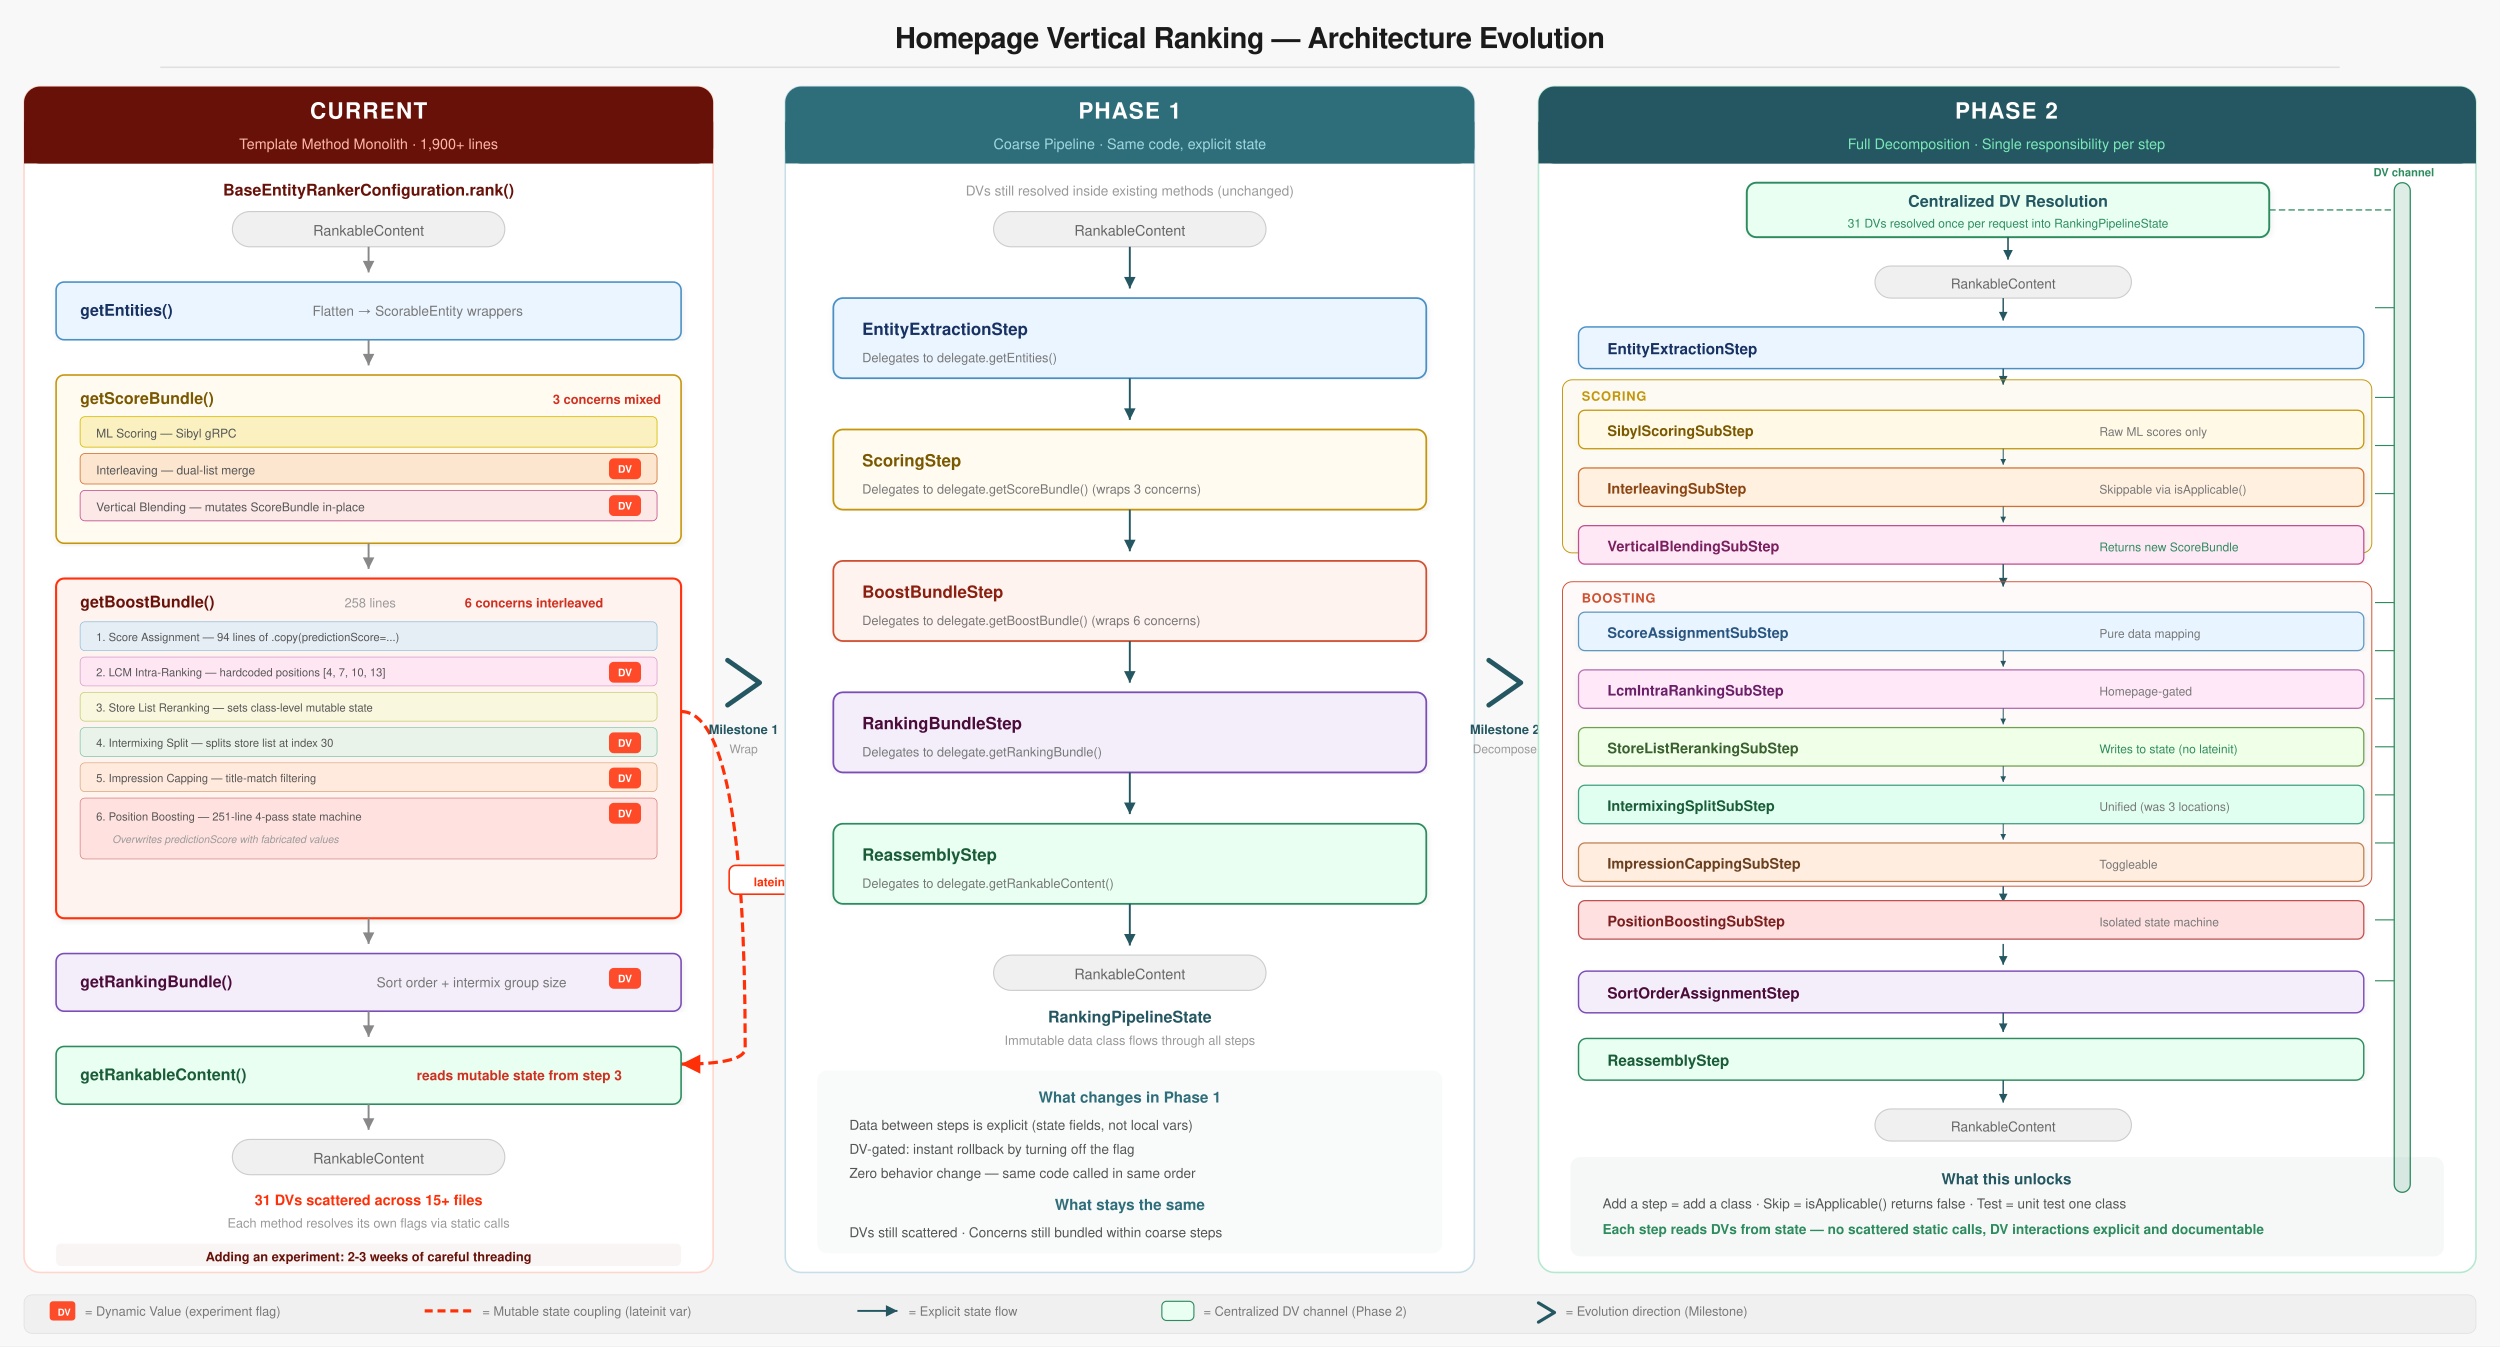
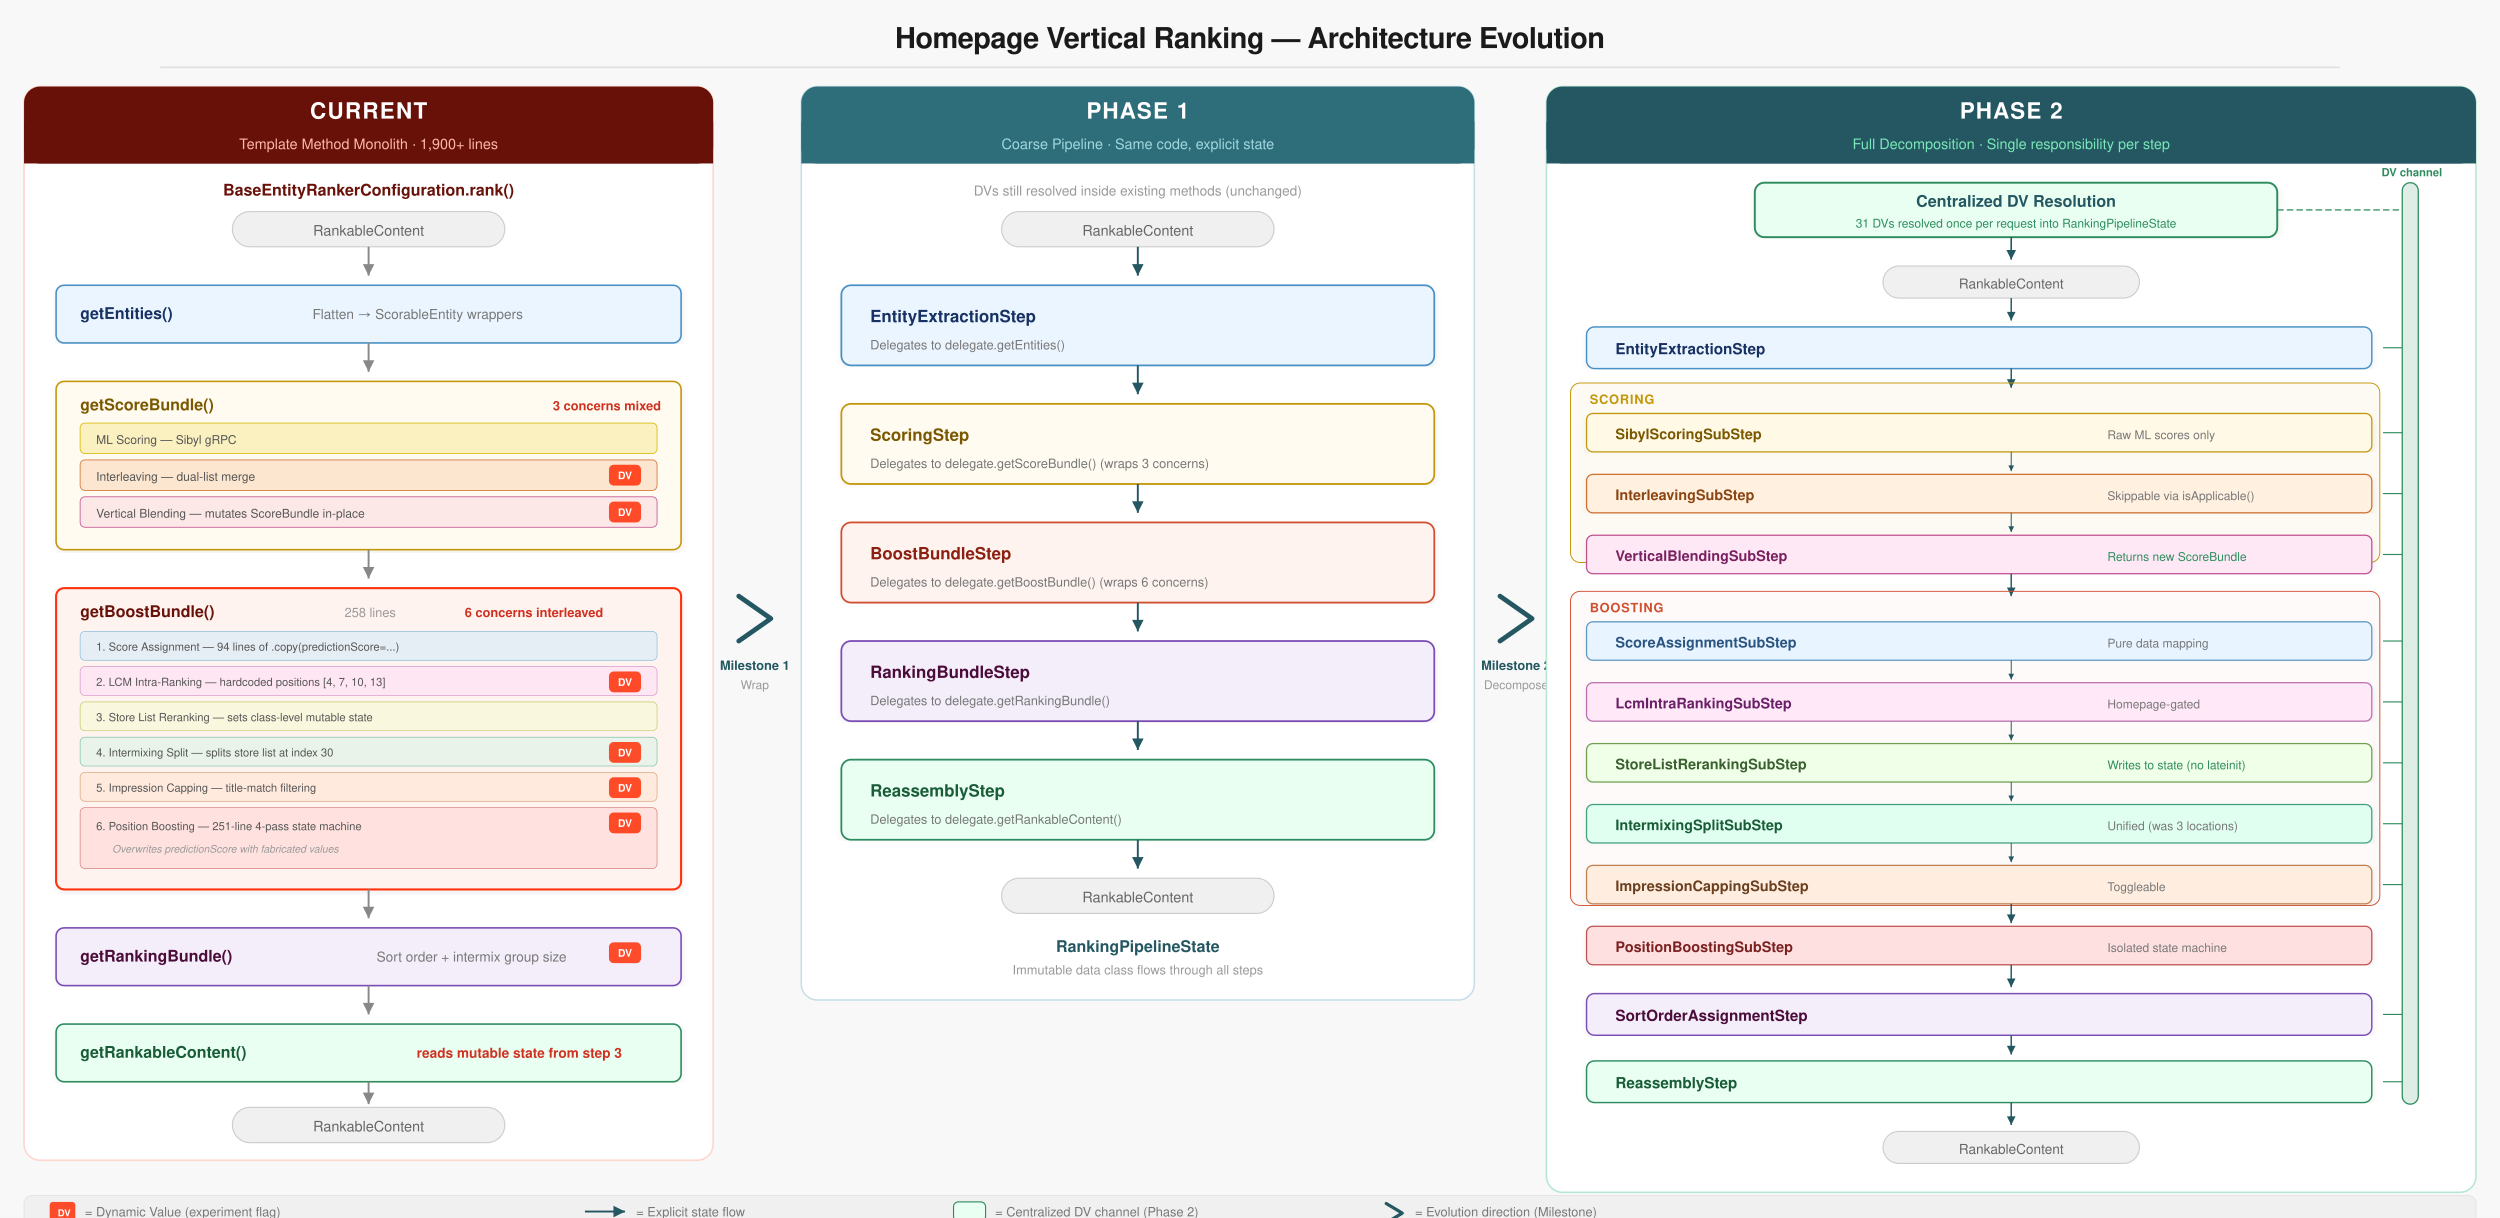
- <svg xmlns="http://www.w3.org/2000/svg" viewBox="0 0 1560 840" font-family="-apple-system, system-ui, 'Segoe UI', Helvetica, sans-serif">
+ <svg xmlns="http://www.w3.org/2000/svg" viewBox="0 0 1560 760" font-family="-apple-system, system-ui, 'Segoe UI', Helvetica, sans-serif">
  <defs>
    <filter id="sh" x="-2%" y="-2%" width="104%" height="104%">
      <feDropShadow dx="0.5" dy="1.5" stdDeviation="2" flood-opacity="0.07" />
    </filter>
    <marker id="arrow" viewBox="0 0 10 10" refX="10" refY="5" markerWidth="6" markerHeight="6" orient="auto">
      <path d="M 0 0 L 10 5 L 0 10 Z" fill="#888" />
    </marker>
    <marker id="arrowTeal" viewBox="0 0 10 10" refX="10" refY="5" markerWidth="6" markerHeight="6" orient="auto">
      <path d="M 0 0 L 10 5 L 0 10 Z" fill="#245761" />
    </marker>
-     <marker id="arrowRed" viewBox="0 0 10 10" refX="10" refY="5" markerWidth="6" markerHeight="6" orient="auto">
-       <path d="M 0 0 L 10 5 L 0 10 Z" fill="#FF3008" />
-     </marker>
  </defs>
-   <rect width="1560" height="840" fill="#F8F8F8" />
+   <rect width="1560" height="760" fill="#F8F8F8" />
  <text x="780" y="30" text-anchor="middle" font-size="18" font-weight="700" fill="#1A1A1A" letter-spacing="-0.3">Homepage Vertical Ranking — Architecture Evolution</text>
  <line x1="100" y1="42" x2="1460" y2="42" stroke="#E0E0E0" stroke-width="1" />
  <g transform="translate(15, 54)">
-     <rect x="0" y="0" width="430" height="740" rx="10" fill="white" stroke="#FFD6CC" stroke-width="1" />
+     <rect x="0" y="0" width="430" height="670" rx="10" fill="white" stroke="#FFD6CC" stroke-width="1" />
    <rect x="0" y="0" width="430" height="48" rx="10" fill="#681109" />
    <rect x="0" y="22" width="430" height="26" fill="#681109" />
    <text x="215" y="20" text-anchor="middle" font-size="14" font-weight="700" fill="white" letter-spacing="0.8">CURRENT</text>
    <text x="215" y="39" text-anchor="middle" font-size="9" fill="#FFB8A8">Template Method Monolith · 1,900+ lines</text>
    <text x="215" y="68" text-anchor="middle" font-size="10" fill="#681109" font-weight="600">BaseEntityRankerConfiguration.rank()</text>
    <rect x="130" y="78" width="170" height="22" rx="11" fill="#F0F0F0" stroke="#CCC" stroke-width="0.7" />
    <text x="215" y="93" text-anchor="middle" font-size="9" fill="#666">RankableContent</text>
-     <line x1="215" y1="100" x2="215" y2="116" stroke="#888" stroke-width="1.2" marker-end="url(#arrow)" />
-     <rect x="20" y="122" width="390" height="36" rx="5" fill="#EBF5FF" stroke="#4A90C4" stroke-width="1" filter="url(#sh)" />
-     <text x="35" y="143" font-size="10" font-weight="600" fill="#173162">getEntities()</text>
-     <text x="180" y="143" font-size="8.5" fill="#777">Flatten → ScorableEntity wrappers</text>
-     <line x1="215" y1="158" x2="215" y2="174" stroke="#888" stroke-width="1.2" marker-end="url(#arrow)" />
-     <rect x="20" y="180" width="390" height="105" rx="5" fill="#FFFBF0" stroke="#C4960A" stroke-width="1" filter="url(#sh)" />
-     <text x="35" y="198" font-size="10" font-weight="600" fill="#7A5800">getScoreBundle()</text>
-     <text x="330" y="198" font-size="8" fill="#D03020" font-weight="600">3 concerns mixed</text>
-     <rect x="35" y="206" width="360" height="19" rx="3" fill="#F2D531" fill-opacity="0.25" stroke="#D4B800" stroke-width="0.5" />
-     <text x="45" y="219" font-size="7.5" fill="#555">ML Scoring — Sibyl gRPC</text>
-     <rect x="35" y="229" width="360" height="19" rx="3" fill="#F3944D" fill-opacity="0.2" stroke="#D07030" stroke-width="0.5" />
-     <text x="45" y="242" font-size="7.5" fill="#555">Interleaving — dual-list merge</text>
-     <rect x="365" y="232" width="20" height="13" rx="3" fill="#FF3008" fill-opacity="0.85" />
-     <text x="375" y="241" text-anchor="middle" font-size="6.5" fill="white" font-weight="700">DV</text>
-     <rect x="35" y="252" width="360" height="19" rx="3" fill="#F79DCC" fill-opacity="0.2" stroke="#C05090" stroke-width="0.5" />
-     <text x="45" y="265" font-size="7.5" fill="#555">Vertical Blending — mutates ScoreBundle in-place</text>
-     <rect x="365" y="255" width="20" height="13" rx="3" fill="#FF3008" fill-opacity="0.85" />
-     <text x="375" y="264" text-anchor="middle" font-size="6.5" fill="white" font-weight="700">DV</text>
-     <line x1="215" y1="285" x2="215" y2="301" stroke="#888" stroke-width="1.2" marker-end="url(#arrow)" />
-     <rect x="20" y="307" width="390" height="212" rx="5" fill="#FFF3EF" stroke="#FF3008" stroke-width="1.3" filter="url(#sh)" />
-     <text x="35" y="325" font-size="10" font-weight="700" fill="#681109">getBoostBundle()</text>
-     <text x="200" y="325" font-size="8" fill="#999">258 lines</text>
-     <text x="275" y="325" font-size="8" fill="#D03020" font-weight="700">6 concerns interleaved</text>
-     <rect x="35" y="334" width="360" height="18" rx="3" fill="#B8E6FF" fill-opacity="0.35" stroke="#80B8D8" stroke-width="0.4" />
-     <text x="45" y="346" font-size="7" fill="#555">1. Score Assignment — 94 lines of .copy(predictionScore=...)</text>
-     <rect x="35" y="356" width="360" height="18" rx="3" fill="#FFC4FC" fill-opacity="0.3" stroke="#D090C8" stroke-width="0.4" />
-     <text x="45" y="368" font-size="7" fill="#555">2. LCM Intra-Ranking — hardcoded positions [4, 7, 10, 13]</text>
-     <rect x="365" y="359" width="20" height="13" rx="3" fill="#FF3008" fill-opacity="0.85" />
-     <text x="375" y="368" text-anchor="middle" font-size="6.5" fill="white" font-weight="700">DV</text>
-     <rect x="35" y="378" width="360" height="18" rx="3" fill="#EEFFBB" fill-opacity="0.35" stroke="#B8C860" stroke-width="0.4" />
-     <text x="45" y="390" font-size="7" fill="#555">3. Store List Reranking — sets class-level mutable state</text>
-     <rect x="35" y="400" width="360" height="18" rx="3" fill="#B5F0D8" fill-opacity="0.3" stroke="#70C0A0" stroke-width="0.4" />
-     <text x="45" y="412" font-size="7" fill="#555">4. Intermixing Split — splits store list at index 30</text>
-     <rect x="365" y="403" width="20" height="13" rx="3" fill="#FF3008" fill-opacity="0.85" />
-     <text x="375" y="412" text-anchor="middle" font-size="6.5" fill="white" font-weight="700">DV</text>
-     <rect x="35" y="422" width="360" height="18" rx="3" fill="#FFD4B0" fill-opacity="0.3" stroke="#D0A070" stroke-width="0.4" />
-     <text x="45" y="434" font-size="7" fill="#555">5. Impression Capping — title-match filtering</text>
-     <rect x="365" y="425" width="20" height="13" rx="3" fill="#FF3008" fill-opacity="0.85" />
-     <text x="375" y="434" text-anchor="middle" font-size="6.5" fill="white" font-weight="700">DV</text>
-     <rect x="35" y="444" width="360" height="38" rx="3" fill="#FFB0B0" fill-opacity="0.25" stroke="#D07070" stroke-width="0.4" />
-     <text x="45" y="458" font-size="7" fill="#555">6. Position Boosting — 251-line 4-pass state machine</text>
-     <text x="55" y="472" font-size="6.5" fill="#999" font-style="italic">Overwrites predictionScore with fabricated values</text>
-     <rect x="365" y="447" width="20" height="13" rx="3" fill="#FF3008" fill-opacity="0.85" />
-     <text x="375" y="456" text-anchor="middle" font-size="6.5" fill="white" font-weight="700">DV</text>
-     <path d="M 410 390 Q 450 390, 450 600 Q 450 610, 410 610" fill="none" stroke="#FF3008" stroke-width="2" stroke-dasharray="6,3" marker-end="url(#arrowRed)" />
-     <rect x="440" y="486" width="68" height="18" rx="4" fill="white" stroke="#FF3008" stroke-width="1" />
-     <text x="474" y="499" text-anchor="middle" font-size="7.5" fill="#FF3008" font-weight="700">lateinit var</text>
-     <line x1="215" y1="519" x2="215" y2="535" stroke="#888" stroke-width="1.2" marker-end="url(#arrow)" />
-     <rect x="20" y="541" width="390" height="36" rx="5" fill="#F3EEFA" stroke="#7B4DB5" stroke-width="1" filter="url(#sh)" />
-     <text x="35" y="562" font-size="10" font-weight="600" fill="#4c0c3a">getRankingBundle()</text>
-     <text x="220" y="562" font-size="8.5" fill="#777">Sort order + intermix group size</text>
-     <rect x="365" y="550" width="20" height="13" rx="3" fill="#FF3008" fill-opacity="0.85" />
-     <text x="375" y="559" text-anchor="middle" font-size="6.5" fill="white" font-weight="700">DV</text>
-     <line x1="215" y1="577" x2="215" y2="593" stroke="#888" stroke-width="1.2" marker-end="url(#arrow)" />
-     <rect x="20" y="599" width="390" height="36" rx="5" fill="#E8FFF2" stroke="#2D8B5E" stroke-width="1" filter="url(#sh)" />
-     <text x="35" y="620" font-size="10" font-weight="600" fill="#1A5C38">getRankableContent()</text>
-     <text x="245" y="620" font-size="8.5" fill="#D03020" font-weight="600">reads mutable state from step 3</text>
-     <line x1="215" y1="635" x2="215" y2="651" stroke="#888" stroke-width="1.2" marker-end="url(#arrow)" />
-     <rect x="130" y="657" width="170" height="22" rx="11" fill="#F0F0F0" stroke="#CCC" stroke-width="0.7" />
-     <text x="215" y="672" text-anchor="middle" font-size="9" fill="#666">RankableContent</text>
-     <text x="215" y="698" text-anchor="middle" font-size="9" fill="#FF3008" font-weight="600">31 DVs scattered across 15+ files</text>
-     <text x="215" y="712" text-anchor="middle" font-size="8" fill="#999">Each method resolves its own flags via static calls</text>
-     <rect x="20" y="722" width="390" height="14" rx="3" fill="#681109" fill-opacity="0.04" />
-     <text x="215" y="733" text-anchor="middle" font-size="8" fill="#681109" font-weight="600">Adding an experiment: 2-3 weeks of careful threading</text>
-   </g>
-   <g transform="translate(448, 410)">
+     <line x1="215" y1="100" x2="215" y2="118" stroke="#888" stroke-width="1.2" marker-end="url(#arrow)" />
+     <rect x="20" y="124" width="390" height="36" rx="5" fill="#EBF5FF" stroke="#4A90C4" stroke-width="1" filter="url(#sh)" />
+     <text x="35" y="145" font-size="10" font-weight="600" fill="#173162">getEntities()</text>
+     <text x="180" y="145" font-size="8.5" fill="#777">Flatten → ScorableEntity wrappers</text>
+     <line x1="215" y1="160" x2="215" y2="178" stroke="#888" stroke-width="1.2" marker-end="url(#arrow)" />
+     <rect x="20" y="184" width="390" height="105" rx="5" fill="#FFFBF0" stroke="#C4960A" stroke-width="1" filter="url(#sh)" />
+     <text x="35" y="202" font-size="10" font-weight="600" fill="#7A5800">getScoreBundle()</text>
+     <text x="330" y="202" font-size="8" fill="#D03020" font-weight="600">3 concerns mixed</text>
+     <rect x="35" y="210" width="360" height="19" rx="3" fill="#F2D531" fill-opacity="0.25" stroke="#D4B800" stroke-width="0.5" />
+     <text x="45" y="223" font-size="7.5" fill="#555">ML Scoring — Sibyl gRPC</text>
+     <rect x="35" y="233" width="360" height="19" rx="3" fill="#F3944D" fill-opacity="0.2" stroke="#D07030" stroke-width="0.5" />
+     <text x="45" y="246" font-size="7.5" fill="#555">Interleaving — dual-list merge</text>
+     <rect x="365" y="236" width="20" height="13" rx="3" fill="#FF3008" fill-opacity="0.85" />
+     <text x="375" y="245" text-anchor="middle" font-size="6.5" fill="white" font-weight="700">DV</text>
+     <rect x="35" y="256" width="360" height="19" rx="3" fill="#F79DCC" fill-opacity="0.2" stroke="#C05090" stroke-width="0.5" />
+     <text x="45" y="269" font-size="7.5" fill="#555">Vertical Blending — mutates ScoreBundle in-place</text>
+     <rect x="365" y="259" width="20" height="13" rx="3" fill="#FF3008" fill-opacity="0.85" />
+     <text x="375" y="268" text-anchor="middle" font-size="6.5" fill="white" font-weight="700">DV</text>
+     <line x1="215" y1="289" x2="215" y2="307" stroke="#888" stroke-width="1.2" marker-end="url(#arrow)" />
+     <rect x="20" y="313" width="390" height="188" rx="5" fill="#FFF3EF" stroke="#FF3008" stroke-width="1.3" filter="url(#sh)" />
+     <text x="35" y="331" font-size="10" font-weight="700" fill="#681109">getBoostBundle()</text>
+     <text x="200" y="331" font-size="8" fill="#999">258 lines</text>
+     <text x="275" y="331" font-size="8" fill="#D03020" font-weight="700">6 concerns interleaved</text>
+     <rect x="35" y="340" width="360" height="18" rx="3" fill="#B8E6FF" fill-opacity="0.35" stroke="#80B8D8" stroke-width="0.4" />
+     <text x="45" y="352" font-size="7" fill="#555">1. Score Assignment — 94 lines of .copy(predictionScore=...)</text>
+     <rect x="35" y="362" width="360" height="18" rx="3" fill="#FFC4FC" fill-opacity="0.3" stroke="#D090C8" stroke-width="0.4" />
+     <text x="45" y="374" font-size="7" fill="#555">2. LCM Intra-Ranking — hardcoded positions [4, 7, 10, 13]</text>
+     <rect x="365" y="365" width="20" height="13" rx="3" fill="#FF3008" fill-opacity="0.85" />
+     <text x="375" y="374" text-anchor="middle" font-size="6.5" fill="white" font-weight="700">DV</text>
+     <rect x="35" y="384" width="360" height="18" rx="3" fill="#EEFFBB" fill-opacity="0.35" stroke="#B8C860" stroke-width="0.4" />
+     <text x="45" y="396" font-size="7" fill="#555">3. Store List Reranking — sets class-level mutable state</text>
+     <rect x="35" y="406" width="360" height="18" rx="3" fill="#B5F0D8" fill-opacity="0.3" stroke="#70C0A0" stroke-width="0.4" />
+     <text x="45" y="418" font-size="7" fill="#555">4. Intermixing Split — splits store list at index 30</text>
+     <rect x="365" y="409" width="20" height="13" rx="3" fill="#FF3008" fill-opacity="0.85" />
+     <text x="375" y="418" text-anchor="middle" font-size="6.5" fill="white" font-weight="700">DV</text>
+     <rect x="35" y="428" width="360" height="18" rx="3" fill="#FFD4B0" fill-opacity="0.3" stroke="#D0A070" stroke-width="0.4" />
+     <text x="45" y="440" font-size="7" fill="#555">5. Impression Capping — title-match filtering</text>
+     <rect x="365" y="431" width="20" height="13" rx="3" fill="#FF3008" fill-opacity="0.85" />
+     <text x="375" y="440" text-anchor="middle" font-size="6.5" fill="white" font-weight="700">DV</text>
+     <rect x="35" y="450" width="360" height="38" rx="3" fill="#FFB0B0" fill-opacity="0.25" stroke="#D07070" stroke-width="0.4" />
+     <text x="45" y="464" font-size="7" fill="#555">6. Position Boosting — 251-line 4-pass state machine</text>
+     <text x="55" y="478" font-size="6.5" fill="#999" font-style="italic">Overwrites predictionScore with fabricated values</text>
+     <rect x="365" y="453" width="20" height="13" rx="3" fill="#FF3008" fill-opacity="0.85" />
+     <text x="375" y="462" text-anchor="middle" font-size="6.5" fill="white" font-weight="700">DV</text>
+     <line x1="215" y1="501" x2="215" y2="519" stroke="#888" stroke-width="1.2" marker-end="url(#arrow)" />
+     <rect x="20" y="525" width="390" height="36" rx="5" fill="#F3EEFA" stroke="#7B4DB5" stroke-width="1" filter="url(#sh)" />
+     <text x="35" y="546" font-size="10" font-weight="600" fill="#4c0c3a">getRankingBundle()</text>
+     <text x="220" y="546" font-size="8.5" fill="#777">Sort order + intermix group size</text>
+     <rect x="365" y="534" width="20" height="13" rx="3" fill="#FF3008" fill-opacity="0.85" />
+     <text x="375" y="543" text-anchor="middle" font-size="6.5" fill="white" font-weight="700">DV</text>
+     <line x1="215" y1="561" x2="215" y2="579" stroke="#888" stroke-width="1.2" marker-end="url(#arrow)" />
+     <rect x="20" y="585" width="390" height="36" rx="5" fill="#E8FFF2" stroke="#2D8B5E" stroke-width="1" filter="url(#sh)" />
+     <text x="35" y="606" font-size="10" font-weight="600" fill="#1A5C38">getRankableContent()</text>
+     <text x="245" y="606" font-size="8.5" fill="#D03020" font-weight="600">reads mutable state from step 3</text>
+     <line x1="215" y1="621" x2="215" y2="635" stroke="#888" stroke-width="1.2" marker-end="url(#arrow)" />
+     <rect x="130" y="637" width="170" height="22" rx="11" fill="#F0F0F0" stroke="#CCC" stroke-width="0.7" />
+     <text x="215" y="652" text-anchor="middle" font-size="9" fill="#666">RankableContent</text>
+   </g>
+   <g transform="translate(455, 370)">
    <path d="M 6 2 L 26 16 L 6 30" fill="none" stroke="#245761" stroke-width="3" stroke-linecap="round" stroke-linejoin="round" />
    <text x="16" y="48" text-anchor="middle" font-size="8" fill="#245761" font-weight="700">Milestone 1</text>
    <text x="16" y="60" text-anchor="middle" font-size="7.5" fill="#999">Wrap</text>
  </g>
-   <g transform="translate(490, 54)">
-     <rect x="0" y="0" width="430" height="740" rx="10" fill="white" stroke="#C8DFE8" stroke-width="1" />
-     <rect x="0" y="0" width="430" height="48" rx="10" fill="#2E6E7A" />
-     <rect x="0" y="22" width="430" height="26" fill="#2E6E7A" />
-     <text x="215" y="20" text-anchor="middle" font-size="14" font-weight="700" fill="white" letter-spacing="0.8">PHASE 1</text>
-     <text x="215" y="39" text-anchor="middle" font-size="9" fill="#A0D8E0">Coarse Pipeline · Same code, explicit state</text>
-     <text x="215" y="68" text-anchor="middle" font-size="8.5" fill="#999">DVs still resolved inside existing methods (unchanged)</text>
-     <rect x="130" y="78" width="170" height="22" rx="11" fill="#F0F0F0" stroke="#CCC" stroke-width="0.7" />
-     <text x="215" y="93" text-anchor="middle" font-size="9" fill="#666">RankableContent</text>
-     <line x1="215" y1="100" x2="215" y2="126" stroke="#245761" stroke-width="1.2" marker-end="url(#arrowTeal)" />
-     <rect x="30" y="132" width="370" height="50" rx="6" fill="#EBF5FF" stroke="#4A90C4" stroke-width="1.1" filter="url(#sh)" />
-     <text x="48" y="155" font-size="10.5" font-weight="600" fill="#173162">EntityExtractionStep</text>
-     <text x="48" y="172" font-size="8" fill="#777">Delegates to delegate.getEntities()</text>
-     <line x1="215" y1="182" x2="215" y2="208" stroke="#245761" stroke-width="1.2" marker-end="url(#arrowTeal)" />
-     <rect x="30" y="214" width="370" height="50" rx="6" fill="#FFFBF0" stroke="#C4960A" stroke-width="1.1" filter="url(#sh)" />
-     <text x="48" y="237" font-size="10.5" font-weight="600" fill="#7A5800">ScoringStep</text>
-     <text x="48" y="254" font-size="8" fill="#777">Delegates to delegate.getScoreBundle() (wraps 3 concerns)</text>
-     <line x1="215" y1="264" x2="215" y2="290" stroke="#245761" stroke-width="1.2" marker-end="url(#arrowTeal)" />
-     <rect x="30" y="296" width="370" height="50" rx="6" fill="#FFF3EF" stroke="#D05030" stroke-width="1.1" filter="url(#sh)" />
-     <text x="48" y="319" font-size="10.5" font-weight="600" fill="#8B2010">BoostBundleStep</text>
-     <text x="48" y="336" font-size="8" fill="#777">Delegates to delegate.getBoostBundle() (wraps 6 concerns)</text>
-     <line x1="215" y1="346" x2="215" y2="372" stroke="#245761" stroke-width="1.2" marker-end="url(#arrowTeal)" />
-     <rect x="30" y="378" width="370" height="50" rx="6" fill="#F3EEFA" stroke="#7B4DB5" stroke-width="1.1" filter="url(#sh)" />
-     <text x="48" y="401" font-size="10.5" font-weight="600" fill="#4c0c3a">RankingBundleStep</text>
-     <text x="48" y="418" font-size="8" fill="#777">Delegates to delegate.getRankingBundle()</text>
-     <line x1="215" y1="428" x2="215" y2="454" stroke="#245761" stroke-width="1.2" marker-end="url(#arrowTeal)" />
-     <rect x="30" y="460" width="370" height="50" rx="6" fill="#E8FFF2" stroke="#2D8B5E" stroke-width="1.1" filter="url(#sh)" />
-     <text x="48" y="483" font-size="10.5" font-weight="600" fill="#1A5C38">ReassemblyStep</text>
-     <text x="48" y="500" font-size="8" fill="#777">Delegates to delegate.getRankableContent()</text>
-     <line x1="215" y1="510" x2="215" y2="536" stroke="#245761" stroke-width="1.2" marker-end="url(#arrowTeal)" />
-     <rect x="130" y="542" width="170" height="22" rx="11" fill="#F0F0F0" stroke="#CCC" stroke-width="0.7" />
-     <text x="215" y="557" text-anchor="middle" font-size="9" fill="#666">RankableContent</text>
-     <text x="215" y="584" text-anchor="middle" font-size="10" fill="#245761" font-weight="600">RankingPipelineState</text>
-     <text x="215" y="598" text-anchor="middle" font-size="8" fill="#999">Immutable data class flows through all steps</text>
-     <rect x="20" y="614" width="390" height="114" rx="6" fill="#245761" fill-opacity="0.03" />
-     <text x="215" y="634" text-anchor="middle" font-size="9.5" fill="#2E6E7A" font-weight="700">What changes in Phase 1</text>
-     <text x="40" y="651" font-size="8.5" fill="#555">Data between steps is explicit (state fields, not local vars)</text>
-     <text x="40" y="666" font-size="8.5" fill="#555">DV-gated: instant rollback by turning off the flag</text>
-     <text x="40" y="681" font-size="8.5" fill="#555">Zero behavior change — same code called in same order</text>
-     <text x="215" y="701" text-anchor="middle" font-size="9.5" fill="#2E6E7A" font-weight="700">What stays the same</text>
-     <text x="40" y="718" font-size="8.5" fill="#555">DVs still scattered · Concerns still bundled within coarse steps</text>
-   </g>
-   <g transform="translate(923, 410)">
+   <g transform="translate(500, 54)">
+     <rect x="0" y="0" width="420" height="570" rx="10" fill="white" stroke="#C8DFE8" stroke-width="1" />
+     <rect x="0" y="0" width="420" height="48" rx="10" fill="#2E6E7A" />
+     <rect x="0" y="22" width="420" height="26" fill="#2E6E7A" />
+     <text x="210" y="20" text-anchor="middle" font-size="14" font-weight="700" fill="white" letter-spacing="0.8">PHASE 1</text>
+     <text x="210" y="39" text-anchor="middle" font-size="9" fill="#A0D8E0">Coarse Pipeline · Same code, explicit state</text>
+     <text x="210" y="68" text-anchor="middle" font-size="8.5" fill="#999">DVs still resolved inside existing methods (unchanged)</text>
+     <rect x="125" y="78" width="170" height="22" rx="11" fill="#F0F0F0" stroke="#CCC" stroke-width="0.7" />
+     <text x="210" y="93" text-anchor="middle" font-size="9" fill="#666">RankableContent</text>
+     <line x1="210" y1="100" x2="210" y2="118" stroke="#245761" stroke-width="1.2" marker-end="url(#arrowTeal)" />
+     <rect x="25" y="124" width="370" height="50" rx="6" fill="#EBF5FF" stroke="#4A90C4" stroke-width="1.1" filter="url(#sh)" />
+     <text x="43" y="147" font-size="10.5" font-weight="600" fill="#173162">EntityExtractionStep</text>
+     <text x="43" y="164" font-size="8" fill="#777">Delegates to delegate.getEntities()</text>
+     <line x1="210" y1="174" x2="210" y2="192" stroke="#245761" stroke-width="1.2" marker-end="url(#arrowTeal)" />
+     <rect x="25" y="198" width="370" height="50" rx="6" fill="#FFFBF0" stroke="#C4960A" stroke-width="1.1" filter="url(#sh)" />
+     <text x="43" y="221" font-size="10.5" font-weight="600" fill="#7A5800">ScoringStep</text>
+     <text x="43" y="238" font-size="8" fill="#777">Delegates to delegate.getScoreBundle() (wraps 3 concerns)</text>
+     <line x1="210" y1="248" x2="210" y2="266" stroke="#245761" stroke-width="1.2" marker-end="url(#arrowTeal)" />
+     <rect x="25" y="272" width="370" height="50" rx="6" fill="#FFF3EF" stroke="#D05030" stroke-width="1.1" filter="url(#sh)" />
+     <text x="43" y="295" font-size="10.5" font-weight="600" fill="#8B2010">BoostBundleStep</text>
+     <text x="43" y="312" font-size="8" fill="#777">Delegates to delegate.getBoostBundle() (wraps 6 concerns)</text>
+     <line x1="210" y1="322" x2="210" y2="340" stroke="#245761" stroke-width="1.2" marker-end="url(#arrowTeal)" />
+     <rect x="25" y="346" width="370" height="50" rx="6" fill="#F3EEFA" stroke="#7B4DB5" stroke-width="1.1" filter="url(#sh)" />
+     <text x="43" y="369" font-size="10.5" font-weight="600" fill="#4c0c3a">RankingBundleStep</text>
+     <text x="43" y="386" font-size="8" fill="#777">Delegates to delegate.getRankingBundle()</text>
+     <line x1="210" y1="396" x2="210" y2="414" stroke="#245761" stroke-width="1.2" marker-end="url(#arrowTeal)" />
+     <rect x="25" y="420" width="370" height="50" rx="6" fill="#E8FFF2" stroke="#2D8B5E" stroke-width="1.1" filter="url(#sh)" />
+     <text x="43" y="443" font-size="10.5" font-weight="600" fill="#1A5C38">ReassemblyStep</text>
+     <text x="43" y="460" font-size="8" fill="#777">Delegates to delegate.getRankableContent()</text>
+     <line x1="210" y1="470" x2="210" y2="488" stroke="#245761" stroke-width="1.2" marker-end="url(#arrowTeal)" />
+     <rect x="125" y="494" width="170" height="22" rx="11" fill="#F0F0F0" stroke="#CCC" stroke-width="0.7" />
+     <text x="210" y="509" text-anchor="middle" font-size="9" fill="#666">RankableContent</text>
+     <text x="210" y="540" text-anchor="middle" font-size="10" fill="#245761" font-weight="600">RankingPipelineState</text>
+     <text x="210" y="554" text-anchor="middle" font-size="8" fill="#999">Immutable data class flows through all steps</text>
+   </g>
+   <g transform="translate(930, 370)">
    <path d="M 6 2 L 26 16 L 6 30" fill="none" stroke="#245761" stroke-width="3" stroke-linecap="round" stroke-linejoin="round" />
    <text x="16" y="48" text-anchor="middle" font-size="8" fill="#245761" font-weight="700">Milestone 2</text>
    <text x="16" y="60" text-anchor="middle" font-size="7.5" fill="#999">Decompose</text>
  </g>
-   <g transform="translate(960, 54)">
-     <rect x="0" y="0" width="585" height="740" rx="10" fill="white" stroke="#B5E8D0" stroke-width="1" />
-     <rect x="0" y="0" width="585" height="48" rx="10" fill="#245761" />
-     <rect x="0" y="22" width="585" height="26" fill="#245761" />
-     <text x="292" y="20" text-anchor="middle" font-size="14" font-weight="700" fill="white" letter-spacing="0.8">PHASE 2</text>
-     <text x="292" y="39" text-anchor="middle" font-size="9" fill="#7BE8B9">Full Decomposition · Single responsibility per step</text>
+   <g transform="translate(965, 54)">
+     <rect x="0" y="0" width="580" height="690" rx="10" fill="white" stroke="#B5E8D0" stroke-width="1" />
+     <rect x="0" y="0" width="580" height="48" rx="10" fill="#245761" />
+     <rect x="0" y="22" width="580" height="26" fill="#245761" />
+     <text x="290" y="20" text-anchor="middle" font-size="14" font-weight="700" fill="white" letter-spacing="0.8">PHASE 2</text>
+     <text x="290" y="39" text-anchor="middle" font-size="9" fill="#7BE8B9">Full Decomposition · Single responsibility per step</text>
    <rect x="130" y="60" width="326" height="34" rx="6" fill="#E8FFF2" stroke="#2D8B5E" stroke-width="1.2" filter="url(#sh)" />
    <text x="293" y="75" text-anchor="middle" font-size="10" font-weight="700" fill="#245761">Centralized DV Resolution</text>
    <text x="293" y="88" text-anchor="middle" font-size="7.5" fill="#2D8B5E">31 DVs resolved once per request into RankingPipelineState</text>
    <text x="540" y="56" text-anchor="middle" font-size="7" fill="#2D8B5E" font-weight="600">DV channel</text>
-     <rect x="534" y="60" width="10" height="630" rx="5" fill="#2D8B5E" fill-opacity="0.15" stroke="#2D8B5E" stroke-width="0.8" />
+     <rect x="534" y="60" width="10" height="575" rx="5" fill="#2D8B5E" fill-opacity="0.15" stroke="#2D8B5E" stroke-width="0.8" />
    <line x1="456" y1="77" x2="534" y2="77" stroke="#2D8B5E" stroke-width="0.8" stroke-dasharray="4,2" />
-     <line x1="534" y1="138" x2="522" y2="138" stroke="#2D8B5E" stroke-width="0.7" />
-     <line x1="534" y1="194" x2="522" y2="194" stroke="#2D8B5E" stroke-width="0.7" />
-     <line x1="534" y1="224" x2="522" y2="224" stroke="#2D8B5E" stroke-width="0.7" />
-     <line x1="534" y1="254" x2="522" y2="254" stroke="#2D8B5E" stroke-width="0.7" />
-     <line x1="534" y1="322" x2="522" y2="322" stroke="#2D8B5E" stroke-width="0.7" />
-     <line x1="534" y1="352" x2="522" y2="352" stroke="#2D8B5E" stroke-width="0.7" />
-     <line x1="534" y1="382" x2="522" y2="382" stroke="#2D8B5E" stroke-width="0.7" />
-     <line x1="534" y1="412" x2="522" y2="412" stroke="#2D8B5E" stroke-width="0.7" />
-     <line x1="534" y1="442" x2="522" y2="442" stroke="#2D8B5E" stroke-width="0.7" />
-     <line x1="534" y1="472" x2="522" y2="472" stroke="#2D8B5E" stroke-width="0.7" />
-     <line x1="534" y1="520" x2="522" y2="520" stroke="#2D8B5E" stroke-width="0.7" />
-     <line x1="534" y1="558" x2="522" y2="558" stroke="#2D8B5E" stroke-width="0.7" />
-     <line x1="293" y1="94" x2="293" y2="108" stroke="#245761" stroke-width="1" marker-end="url(#arrowTeal)" />
+     <line x1="290" y1="94" x2="290" y2="108" stroke="#245761" stroke-width="1" marker-end="url(#arrowTeal)" />
    <rect x="210" y="112" width="160" height="20" rx="10" fill="#F0F0F0" stroke="#CCC" stroke-width="0.7" />
    <text x="290" y="126" text-anchor="middle" font-size="8.5" fill="#666">RankableContent</text>
    <line x1="290" y1="132" x2="290" y2="146" stroke="#245761" stroke-width="0.9" marker-end="url(#arrowTeal)" />
    <rect x="25" y="150" width="490" height="26" rx="5" fill="#EBF5FF" stroke="#4A90C4" stroke-width="0.9" filter="url(#sh)" />
    <text x="43" y="167" font-size="9.5" font-weight="600" fill="#173162">EntityExtractionStep</text>
-     <line x1="290" y1="176" x2="290" y2="186" stroke="#245761" stroke-width="0.9" marker-end="url(#arrowTeal)" />
-     <rect x="15" y="183" width="505" height="108" rx="6" fill="#C4960A" fill-opacity="0.05" stroke="#C4960A" stroke-width="0.6" />
-     <text x="27" y="196" font-size="8" fill="#C4960A" font-weight="700" letter-spacing="0.5">SCORING</text>
-     <rect x="25" y="202" width="490" height="24" rx="4" fill="#FFF9E5" stroke="#C4960A" stroke-width="0.8" filter="url(#sh)" />
-     <text x="43" y="218" font-size="9" font-weight="600" fill="#7A5800">SibylScoringSubStep</text>
-     <text x="350" y="218" font-size="7.5" fill="#777">Raw ML scores only</text>
-     <line x1="290" y1="226" x2="290" y2="236" stroke="#245761" stroke-width="0.6" marker-end="url(#arrowTeal)" />
-     <rect x="25" y="238" width="490" height="24" rx="4" fill="#FFF0E0" stroke="#D07030" stroke-width="0.8" filter="url(#sh)" />
-     <text x="43" y="254" font-size="9" font-weight="600" fill="#8B4513">InterleavingSubStep</text>
-     <text x="350" y="254" font-size="7.5" fill="#777">Skippable via isApplicable()</text>
-     <line x1="290" y1="262" x2="290" y2="272" stroke="#245761" stroke-width="0.6" marker-end="url(#arrowTeal)" />
-     <rect x="25" y="274" width="490" height="24" rx="4" fill="#FFE8F5" stroke="#C05090" stroke-width="0.8" filter="url(#sh)" />
-     <text x="43" y="290" font-size="9" font-weight="600" fill="#7A2060">VerticalBlendingSubStep</text>
-     <text x="350" y="290" font-size="7.5" fill="#2D8B5E">Returns new ScoreBundle</text>
-     <line x1="290" y1="298" x2="290" y2="312" stroke="#245761" stroke-width="0.9" marker-end="url(#arrowTeal)" />
-     <rect x="15" y="309" width="505" height="190" rx="6" fill="#D05030" fill-opacity="0.03" stroke="#D05030" stroke-width="0.6" />
-     <text x="27" y="322" font-size="8" fill="#D05030" font-weight="700" letter-spacing="0.5">BOOSTING</text>
-     <rect x="25" y="328" width="490" height="24" rx="4" fill="#E8F4FF" stroke="#6098C0" stroke-width="0.8" filter="url(#sh)" />
-     <text x="43" y="344" font-size="9" font-weight="600" fill="#2A5580">ScoreAssignmentSubStep</text>
-     <text x="350" y="344" font-size="7.5" fill="#777">Pure data mapping</text>
-     <line x1="290" y1="352" x2="290" y2="362" stroke="#245761" stroke-width="0.6" marker-end="url(#arrowTeal)" />
-     <rect x="25" y="364" width="490" height="24" rx="4" fill="#FFE8F8" stroke="#B870B0" stroke-width="0.8" filter="url(#sh)" />
-     <text x="43" y="380" font-size="9" font-weight="600" fill="#6A2068">LcmIntraRankingSubStep</text>
-     <text x="350" y="380" font-size="7.5" fill="#777">Homepage-gated</text>
-     <line x1="290" y1="388" x2="290" y2="398" stroke="#245761" stroke-width="0.6" marker-end="url(#arrowTeal)" />
-     <rect x="25" y="400" width="490" height="24" rx="4" fill="#F0FFE8" stroke="#70A050" stroke-width="0.8" filter="url(#sh)" />
-     <text x="43" y="416" font-size="9" font-weight="600" fill="#3A6030">StoreListRerankingSubStep</text>
-     <text x="350" y="416" font-size="7.5" fill="#2D8B5E">Writes to state (no lateinit)</text>
-     <line x1="290" y1="424" x2="290" y2="434" stroke="#245761" stroke-width="0.6" marker-end="url(#arrowTeal)" />
-     <rect x="25" y="436" width="490" height="24" rx="4" fill="#E0FFF0" stroke="#40A080" stroke-width="0.8" filter="url(#sh)" />
-     <text x="43" y="452" font-size="9" font-weight="600" fill="#1A5C38">IntermixingSplitSubStep</text>
-     <text x="350" y="452" font-size="7.5" fill="#777">Unified (was 3 locations)</text>
-     <line x1="290" y1="460" x2="290" y2="470" stroke="#245761" stroke-width="0.6" marker-end="url(#arrowTeal)" />
-     <rect x="25" y="472" width="490" height="24" rx="4" fill="#FFEEE0" stroke="#C08050" stroke-width="0.8" filter="url(#sh)" />
-     <text x="43" y="488" font-size="9" font-weight="600" fill="#6A4020">ImpressionCappingSubStep</text>
-     <text x="350" y="488" font-size="7.5" fill="#777">Toggleable</text>
-     <line x1="290" y1="499" x2="290" y2="509" stroke="#245761" stroke-width="0.9" marker-end="url(#arrowTeal)" />
-     <rect x="25" y="508" width="490" height="24" rx="4" fill="#FFE0E0" stroke="#C05050" stroke-width="0.8" filter="url(#sh)" />
-     <text x="43" y="524" font-size="9" font-weight="600" fill="#7A2020">PositionBoostingSubStep</text>
-     <text x="350" y="524" font-size="7.5" fill="#777">Isolated state machine</text>
-     <line x1="290" y1="535" x2="290" y2="548" stroke="#245761" stroke-width="0.9" marker-end="url(#arrowTeal)" />
-     <rect x="25" y="552" width="490" height="26" rx="5" fill="#F3EEFA" stroke="#7B4DB5" stroke-width="0.9" filter="url(#sh)" />
-     <text x="43" y="569" font-size="9.5" font-weight="600" fill="#4c0c3a">SortOrderAssignmentStep</text>
-     <line x1="290" y1="578" x2="290" y2="590" stroke="#245761" stroke-width="0.9" marker-end="url(#arrowTeal)" />
-     <rect x="25" y="594" width="490" height="26" rx="5" fill="#E8FFF2" stroke="#2D8B5E" stroke-width="0.9" filter="url(#sh)" />
-     <text x="43" y="611" font-size="9.5" font-weight="600" fill="#1A5C38">ReassemblyStep</text>
-     <line x1="290" y1="620" x2="290" y2="634" stroke="#245761" stroke-width="0.9" marker-end="url(#arrowTeal)" />
-     <rect x="210" y="638" width="160" height="20" rx="10" fill="#F0F0F0" stroke="#CCC" stroke-width="0.7" />
-     <text x="290" y="652" text-anchor="middle" font-size="8.5" fill="#666">RankableContent</text>
-     <rect x="20" y="668" width="545" height="62" rx="6" fill="#245761" fill-opacity="0.04" />
-     <text x="292" y="685" text-anchor="middle" font-size="9.5" fill="#245761" font-weight="700">What this unlocks</text>
-     <text x="40" y="700" font-size="8.5" fill="#555">Add a step = add a class · Skip = isApplicable() returns false · Test = unit test one class</text>
-     <text x="40" y="716" font-size="8.5" fill="#2D8B5E" font-weight="600">Each step reads DVs from state — no scattered static calls, DV interactions explicit and documentable</text>
-   </g>
-   <g transform="translate(15, 812)">
+     <line x1="534" y1="163" x2="522" y2="163" stroke="#2D8B5E" stroke-width="0.7" />
+     <line x1="290" y1="176" x2="290" y2="188" stroke="#245761" stroke-width="0.9" marker-end="url(#arrowTeal)" />
+     <rect x="15" y="185" width="505" height="112" rx="6" fill="#C4960A" fill-opacity="0.05" stroke="#C4960A" stroke-width="0.6" />
+     <text x="27" y="198" font-size="8" fill="#C4960A" font-weight="700" letter-spacing="0.5">SCORING</text>
+     <rect x="25" y="204" width="490" height="24" rx="4" fill="#FFF9E5" stroke="#C4960A" stroke-width="0.8" filter="url(#sh)" />
+     <text x="43" y="220" font-size="9" font-weight="600" fill="#7A5800">SibylScoringSubStep</text>
+     <text x="350" y="220" font-size="7.5" fill="#777">Raw ML scores only</text>
+     <line x1="534" y1="216" x2="522" y2="216" stroke="#2D8B5E" stroke-width="0.7" />
+     <line x1="290" y1="228" x2="290" y2="240" stroke="#245761" stroke-width="0.6" marker-end="url(#arrowTeal)" />
+     <rect x="25" y="242" width="490" height="24" rx="4" fill="#FFF0E0" stroke="#D07030" stroke-width="0.8" filter="url(#sh)" />
+     <text x="43" y="258" font-size="9" font-weight="600" fill="#8B4513">InterleavingSubStep</text>
+     <text x="350" y="258" font-size="7.5" fill="#777">Skippable via isApplicable()</text>
+     <line x1="534" y1="254" x2="522" y2="254" stroke="#2D8B5E" stroke-width="0.7" />
+     <line x1="290" y1="266" x2="290" y2="278" stroke="#245761" stroke-width="0.6" marker-end="url(#arrowTeal)" />
+     <rect x="25" y="280" width="490" height="24" rx="4" fill="#FFE8F5" stroke="#C05090" stroke-width="0.8" filter="url(#sh)" />
+     <text x="43" y="296" font-size="9" font-weight="600" fill="#7A2060">VerticalBlendingSubStep</text>
+     <text x="350" y="296" font-size="7.5" fill="#2D8B5E">Returns new ScoreBundle</text>
+     <line x1="534" y1="292" x2="522" y2="292" stroke="#2D8B5E" stroke-width="0.7" />
+     <line x1="290" y1="304" x2="290" y2="318" stroke="#245761" stroke-width="0.9" marker-end="url(#arrowTeal)" />
+     <rect x="15" y="315" width="505" height="196" rx="6" fill="#D05030" fill-opacity="0.03" stroke="#D05030" stroke-width="0.6" />
+     <text x="27" y="328" font-size="8" fill="#D05030" font-weight="700" letter-spacing="0.5">BOOSTING</text>
+     <rect x="25" y="334" width="490" height="24" rx="4" fill="#E8F4FF" stroke="#6098C0" stroke-width="0.8" filter="url(#sh)" />
+     <text x="43" y="350" font-size="9" font-weight="600" fill="#2A5580">ScoreAssignmentSubStep</text>
+     <text x="350" y="350" font-size="7.5" fill="#777">Pure data mapping</text>
+     <line x1="534" y1="346" x2="522" y2="346" stroke="#2D8B5E" stroke-width="0.7" />
+     <line x1="290" y1="358" x2="290" y2="370" stroke="#245761" stroke-width="0.6" marker-end="url(#arrowTeal)" />
+     <rect x="25" y="372" width="490" height="24" rx="4" fill="#FFE8F8" stroke="#B870B0" stroke-width="0.8" filter="url(#sh)" />
+     <text x="43" y="388" font-size="9" font-weight="600" fill="#6A2068">LcmIntraRankingSubStep</text>
+     <text x="350" y="388" font-size="7.5" fill="#777">Homepage-gated</text>
+     <line x1="534" y1="384" x2="522" y2="384" stroke="#2D8B5E" stroke-width="0.7" />
+     <line x1="290" y1="396" x2="290" y2="408" stroke="#245761" stroke-width="0.6" marker-end="url(#arrowTeal)" />
+     <rect x="25" y="410" width="490" height="24" rx="4" fill="#F0FFE8" stroke="#70A050" stroke-width="0.8" filter="url(#sh)" />
+     <text x="43" y="426" font-size="9" font-weight="600" fill="#3A6030">StoreListRerankingSubStep</text>
+     <text x="350" y="426" font-size="7.5" fill="#2D8B5E">Writes to state (no lateinit)</text>
+     <line x1="534" y1="422" x2="522" y2="422" stroke="#2D8B5E" stroke-width="0.7" />
+     <line x1="290" y1="434" x2="290" y2="446" stroke="#245761" stroke-width="0.6" marker-end="url(#arrowTeal)" />
+     <rect x="25" y="448" width="490" height="24" rx="4" fill="#E0FFF0" stroke="#40A080" stroke-width="0.8" filter="url(#sh)" />
+     <text x="43" y="464" font-size="9" font-weight="600" fill="#1A5C38">IntermixingSplitSubStep</text>
+     <text x="350" y="464" font-size="7.5" fill="#777">Unified (was 3 locations)</text>
+     <line x1="534" y1="460" x2="522" y2="460" stroke="#2D8B5E" stroke-width="0.7" />
+     <line x1="290" y1="472" x2="290" y2="484" stroke="#245761" stroke-width="0.6" marker-end="url(#arrowTeal)" />
+     <rect x="25" y="486" width="490" height="24" rx="4" fill="#FFEEE0" stroke="#C08050" stroke-width="0.8" filter="url(#sh)" />
+     <text x="43" y="502" font-size="9" font-weight="600" fill="#6A4020">ImpressionCappingSubStep</text>
+     <text x="350" y="502" font-size="7.5" fill="#777">Toggleable</text>
+     <line x1="534" y1="498" x2="522" y2="498" stroke="#2D8B5E" stroke-width="0.7" />
+     <line x1="290" y1="510" x2="290" y2="522" stroke="#245761" stroke-width="0.9" marker-end="url(#arrowTeal)" />
+     <rect x="25" y="524" width="490" height="24" rx="4" fill="#FFE0E0" stroke="#C05050" stroke-width="0.8" filter="url(#sh)" />
+     <text x="43" y="540" font-size="9" font-weight="600" fill="#7A2020">PositionBoostingSubStep</text>
+     <text x="350" y="540" font-size="7.5" fill="#777">Isolated state machine</text>
+     <line x1="290" y1="548" x2="290" y2="562" stroke="#245761" stroke-width="0.9" marker-end="url(#arrowTeal)" />
+     <rect x="25" y="566" width="490" height="26" rx="5" fill="#F3EEFA" stroke="#7B4DB5" stroke-width="0.9" filter="url(#sh)" />
+     <text x="43" y="583" font-size="9.5" font-weight="600" fill="#4c0c3a">SortOrderAssignmentStep</text>
+     <line x1="534" y1="579" x2="522" y2="579" stroke="#2D8B5E" stroke-width="0.7" />
+     <line x1="290" y1="592" x2="290" y2="604" stroke="#245761" stroke-width="0.9" marker-end="url(#arrowTeal)" />
+     <rect x="25" y="608" width="490" height="26" rx="5" fill="#E8FFF2" stroke="#2D8B5E" stroke-width="0.9" filter="url(#sh)" />
+     <text x="43" y="625" font-size="9.5" font-weight="600" fill="#1A5C38">ReassemblyStep</text>
+     <line x1="534" y1="621" x2="522" y2="621" stroke="#2D8B5E" stroke-width="0.7" />
+     <line x1="290" y1="634" x2="290" y2="648" stroke="#245761" stroke-width="0.9" marker-end="url(#arrowTeal)" />
+     <rect x="210" y="652" width="160" height="20" rx="10" fill="#F0F0F0" stroke="#CCC" stroke-width="0.7" />
+     <text x="290" y="666" text-anchor="middle" font-size="8.5" fill="#666">RankableContent</text>
+   </g>
+   <g transform="translate(15, 750)">
    <rect x="0" y="-4" width="1530" height="24" rx="5" fill="#F0F0F0" stroke="#E0E0E0" stroke-width="0.5" />
    <rect x="16" y="0" width="16" height="12" rx="2" fill="#FF3008" fill-opacity="0.85" />
    <text x="21" y="9" font-size="6" fill="white" font-weight="700">DV</text>
    <text x="38" y="9" font-size="8" fill="#777">= Dynamic Value (experiment flag)</text>
-     <line x1="250" y1="6" x2="280" y2="6" stroke="#FF3008" stroke-width="2" stroke-dasharray="5,3" />
-     <text x="286" y="9" font-size="8" fill="#777">= Mutable state coupling (lateinit var)</text>
-     <line x1="520" y1="6" x2="545" y2="6" stroke="#245761" stroke-width="1.2" marker-end="url(#arrowTeal)" />
-     <text x="552" y="9" font-size="8" fill="#777">= Explicit state flow</text>
-     <rect x="710" y="0" width="20" height="12" rx="3" fill="#E8FFF2" stroke="#2D8B5E" stroke-width="0.7" />
-     <text x="736" y="9" font-size="8" fill="#777">= Centralized DV channel (Phase 2)</text>
-     <path d="M 945 1 L 955 7 L 945 13" fill="none" stroke="#245761" stroke-width="2" stroke-linecap="round" stroke-linejoin="round" />
-     <text x="962" y="9" font-size="8" fill="#777">= Evolution direction (Milestone)</text>
+     <line x1="350" y1="6" x2="375" y2="6" stroke="#245761" stroke-width="1.2" marker-end="url(#arrowTeal)" />
+     <text x="382" y="9" font-size="8" fill="#777">= Explicit state flow</text>
+     <rect x="580" y="0" width="20" height="12" rx="3" fill="#E8FFF2" stroke="#2D8B5E" stroke-width="0.7" />
+     <text x="606" y="9" font-size="8" fill="#777">= Centralized DV channel (Phase 2)</text>
+     <path d="M 850 1 L 860 7 L 850 13" fill="none" stroke="#245761" stroke-width="2" stroke-linecap="round" stroke-linejoin="round" />
+     <text x="868" y="9" font-size="8" fill="#777">= Evolution direction (Milestone)</text>
  </g>
</svg>
